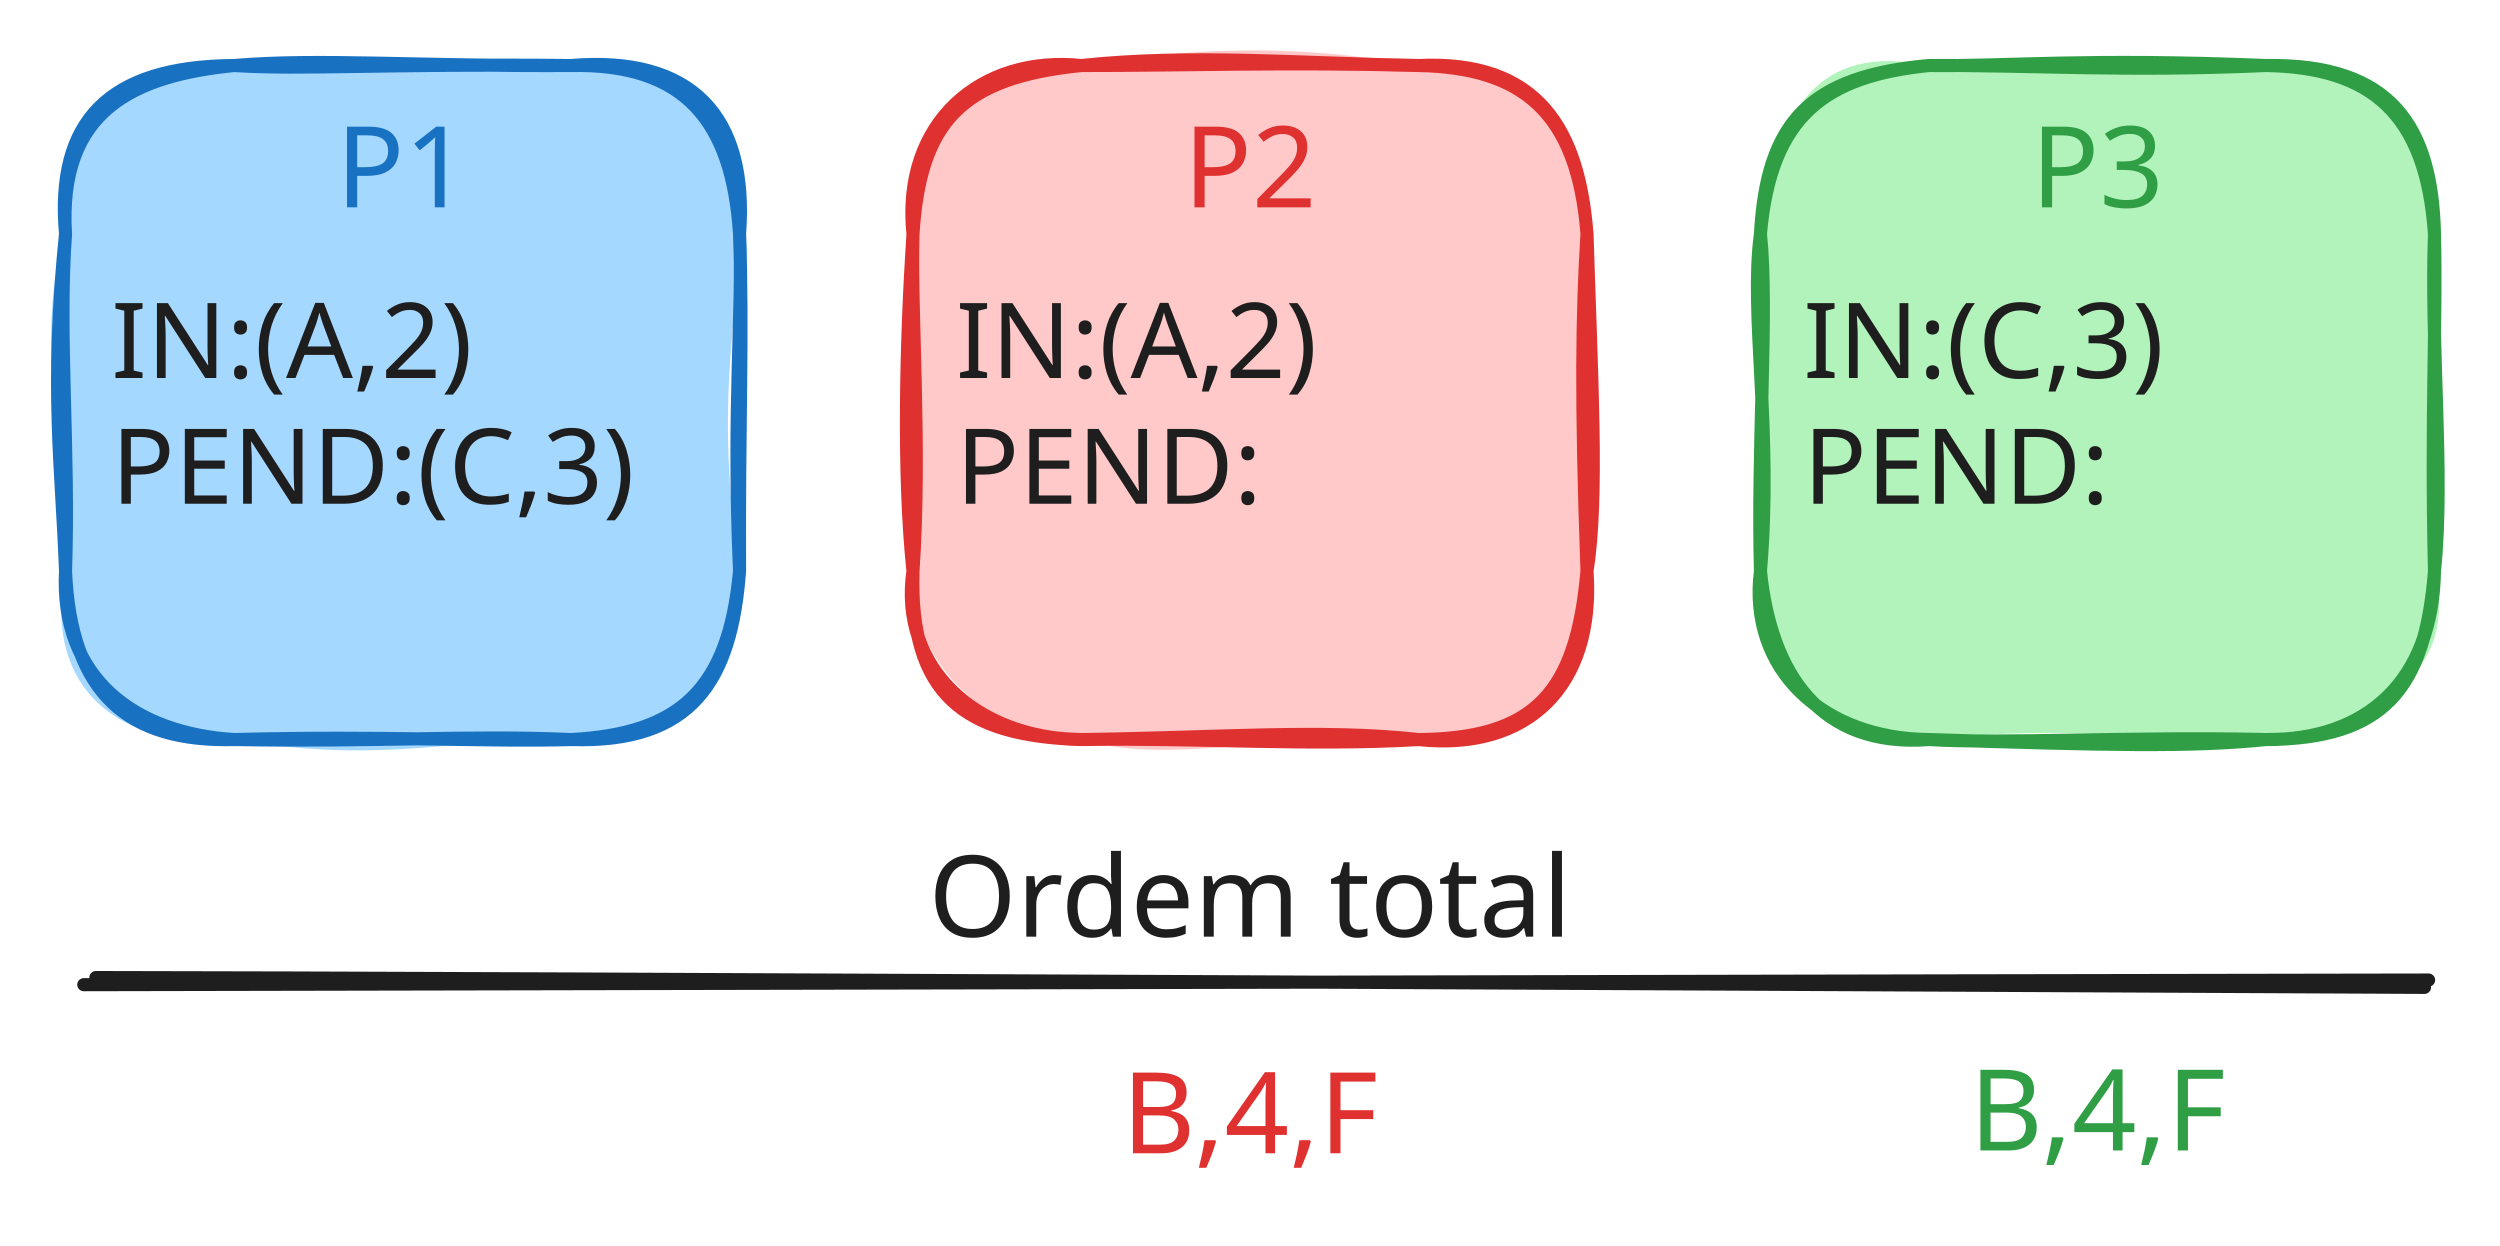
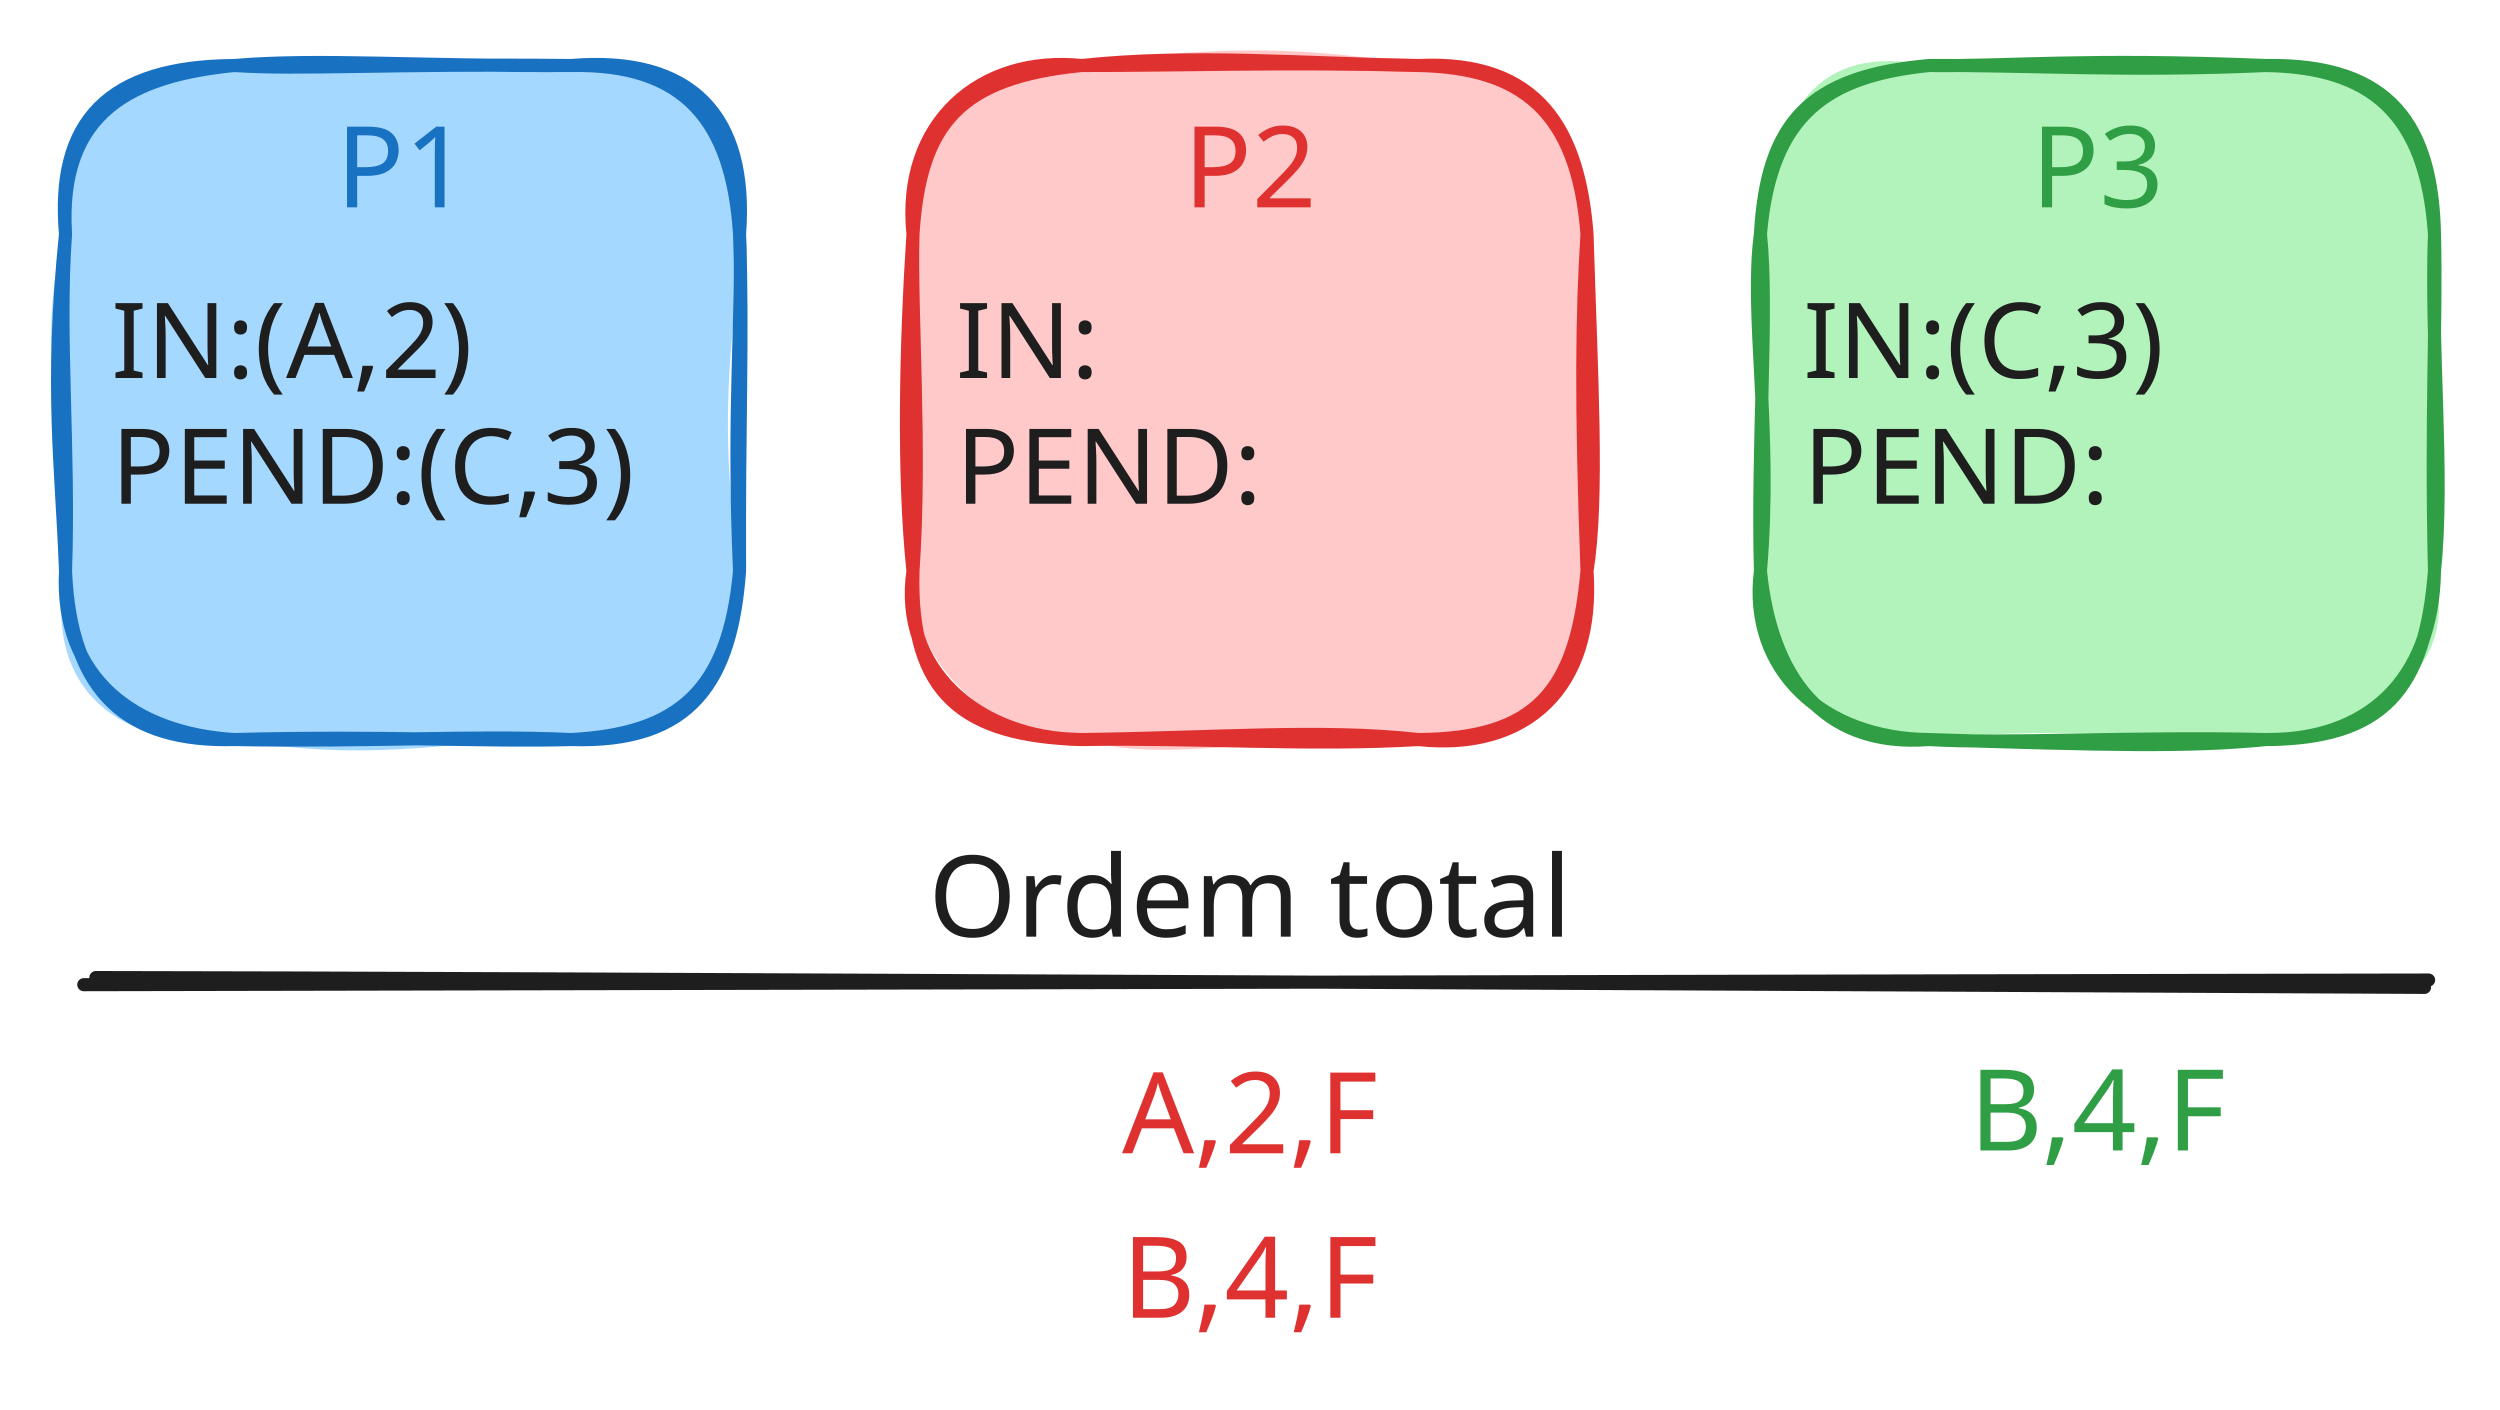
- <svg xmlns="http://www.w3.org/2000/svg" version="1.1" viewBox="0 0 381.584 190.071" width="381.584" height="190.071">
+ <svg xmlns="http://www.w3.org/2000/svg" version="1.1" viewBox="0 0 381.584 215.169" width="381.584" height="215.169">
  <defs>
    <style class="style-fonts">
      @font-face {
        font-family: "Virgil";
        src: url("https://excalidraw.com/Virgil.woff2");
      }
      @font-face {
        font-family: "Cascadia";
        src: url("https://excalidraw.com/Cascadia.woff2");
      }
      @font-face {
        font-family: "Assistant";
        src: url("https://excalidraw.com/Assistant-Regular.woff2");
      }
    </style>
  </defs>
  <g stroke-linecap="round" transform="translate(10 10) rotate(0 51.44038 51.44038)">
    <path d="M25.72 0 C45.82 -2.38, 68.67 2.03, 77.16 0 C92.47 2.48, 105.39 5.59, 102.88 25.72 C102.76 38.73, 98.95 50.7, 102.88 77.16 C100.73 95.85, 93.55 103.84, 77.16 102.88 C60.65 102.33, 48.99 106.87, 25.72 102.88 C6.05 104.52, -3.3 93.09, 0 77.16 C-1.01 56.68, -4.41 38.6, 0 25.72 C-1.16 8.39, 9.15 0.68, 25.72 0" stroke="none" stroke-width="0" fill="#a5d8ff" />
    <path d="M25.72 0 C38.8 -1.1, 53.52 0.13, 77.16 0 M25.72 0 C36.26 0.67, 48.23 -0.29, 77.16 0 M77.16 0 C94.51 -0.35, 101.77 8.43, 102.88 25.72 M77.16 0 C95.47 -1.52, 104.25 7.56, 102.88 25.72 M102.88 25.72 C103.47 36.72, 101.75 52.09, 102.88 77.16 M102.88 25.72 C103.43 41.37, 102.77 54.6, 102.88 77.16 M102.88 77.16 C101.22 95.36, 93.64 102.02, 77.16 102.88 M102.88 77.16 C101.65 93.84, 95.73 103.48, 77.16 102.88 M77.16 102.88 C64.29 103.25, 49.18 102.28, 25.72 102.88 M77.16 102.88 C61.76 102.19, 47.66 103.26, 25.72 102.88 M25.72 102.88 C9.71 103.29, 0.81 96.07, 0 77.16 M25.72 102.88 C10.69 101.95, -0.85 93.69, 0 77.16 M0 77.16 C-0.57 61.21, -2.42 49.53, 0 25.72 M0 77.16 C0.64 58.43, -1.13 41.34, 0 25.72 M0 25.72 C-1.18 6.7, 10.57 1.54, 25.72 0 M0 25.72 C-1.52 8.43, 6.56 0.13, 25.72 0" stroke="#1971c2" stroke-width="2" fill="none" />
  </g>
  <g transform="translate(16.98514 42.24038) rotate(0 46.875 19.2)">
    <text x="0" y="15.45" font-family="Cascadia, Segoe UI Emoji" font-size="16px" fill="#1e1e1e" text-anchor="start" style="white-space: pre;" direction="ltr" dominant-baseline="alphabetic">IN:(A,2)</text>
    <text x="0" y="34.65" font-family="Cascadia, Segoe UI Emoji" font-size="16px" fill="#1e1e1e" text-anchor="start" style="white-space: pre;" direction="ltr" dominant-baseline="alphabetic">PEND:(C,3)</text>
  </g>
  <g transform="translate(51.34468 15) rotate(0 10.0957 10.34206)">
    <text x="10.096" y="16.644" font-family="Cascadia, Segoe UI Emoji" font-size="17.237px" fill="#1971c2" text-anchor="middle" style="white-space: pre;" direction="ltr" dominant-baseline="alphabetic">P1</text>
  </g>
  <g stroke-linecap="round" transform="translate(139.3516 10) rotate(0 51.44038 51.44038)">
    <path d="M25.72 0 C47.19 -3.62, 62.82 -2.48, 77.16 0 C93.58 0.35, 101.64 5.12, 102.88 25.72 C101.57 37.09, 101.58 49.58, 102.88 77.16 C104.5 92.16, 93.34 103.43, 77.16 102.88 C53.33 102.09, 38.98 106.77, 25.72 102.88 C11.65 102.76, -0.91 90.78, 0 77.16 C0.88 61.58, -0.29 45.39, 0 25.72 C2.44 7.15, 7.65 -2.5, 25.72 0" stroke="none" stroke-width="0" fill="#ffc9c9" />
    <path d="M25.72 0 C42.68 -1.79, 59.21 -0.31, 77.16 0 M25.72 0 C40.71 0.02, 57.32 -0.57, 77.16 0 M77.16 0 C95.49 -0.88, 101.65 9.82, 102.88 25.72 M77.16 0 C92.87 0.31, 101.42 6.91, 102.88 25.72 M102.88 25.72 C103.53 47.16, 104.67 66.01, 102.88 77.16 M102.88 25.72 C102.12 37.87, 101.92 50.68, 102.88 77.16 M102.88 77.16 C104.12 94.83, 93.72 104.67, 77.16 102.88 M102.88 77.16 C101.24 95.53, 95.15 102.75, 77.16 102.88 M77.16 102.88 C62.46 101.24, 46.06 102.63, 25.72 102.88 M77.16 102.88 C60.33 103.87, 43.61 102.58, 25.72 102.88 M25.72 102.88 C7.83 102.35, -0.54 96.1, 0 77.16 M25.72 102.88 C9.85 102.76, -2.18 92.05, 0 77.16 M0 77.16 C-1.55 62.49, -1.09 42.3, 0 25.72 M0 77.16 C1.3 58.24, -0.36 37.72, 0 25.72 M0 25.72 C-1.75 8.69, 10.36 -1.6, 25.72 0 M0 25.72 C1.09 8.62, 7.33 1.85, 25.72 0" stroke="#e03131" stroke-width="2" fill="none" />
  </g>
-   <g transform="translate(145.8939 42.24038) rotate(0 37.5 19.2)">
-     <text x="0" y="15.45" font-family="Cascadia, Segoe UI Emoji" font-size="16px" fill="#1e1e1e" text-anchor="start" style="white-space: pre;" direction="ltr" dominant-baseline="alphabetic">IN:(A,2)</text>
+   <g transform="translate(145.8939 42.24038) rotate(0 28.125 19.2)">
+     <text x="0" y="15.45" font-family="Cascadia, Segoe UI Emoji" font-size="16px" fill="#1e1e1e" text-anchor="start" style="white-space: pre;" direction="ltr" dominant-baseline="alphabetic">IN:</text>
    <text x="0" y="34.65" font-family="Cascadia, Segoe UI Emoji" font-size="16px" fill="#1e1e1e" text-anchor="start" style="white-space: pre;" direction="ltr" dominant-baseline="alphabetic">PEND: </text>
  </g>
  <g stroke-linecap="round" transform="translate(268.7032 10) rotate(0 51.44038 51.44038)">
    <path d="M25.72 0 C36.16 0.82, 46.82 -2.98, 77.16 0 C90.79 -2.15, 104.42 7.82, 102.88 25.72 C104.3 40.37, 101.72 59.87, 102.88 77.16 C106.45 91.79, 95.94 99.58, 77.16 102.88 C66.54 103.65, 48.86 100.25, 25.72 102.88 C9.15 101.72, -0.19 94.89, 0 77.16 C2.6 59.34, -0.77 41.86, 0 25.72 C2.29 7.01, 8.48 -3.54, 25.72 0" stroke="none" stroke-width="0" fill="#b2f2bb" />
    <path d="M25.72 0 C37.7 0.17, 49.25 -1.14, 77.16 0 M25.72 0 C41.39 -0.1, 55.25 0.97, 77.16 0 M77.16 0 C93.06 0.27, 101.61 7.12, 102.88 25.72 M77.16 0 C96.43 -0.32, 102.52 9.41, 102.88 25.72 M102.88 25.72 C102.25 42.74, 104.41 62.42, 102.88 77.16 M102.88 25.72 C103.22 39.2, 102.31 53.05, 102.88 77.16 M102.88 77.16 C101.45 95.37, 95.04 102.77, 77.16 102.88 M102.88 77.16 C102.61 94.02, 92.38 103.03, 77.16 102.88 M77.16 102.88 C65.55 104.06, 52.95 103.74, 25.72 102.88 M77.16 102.88 C56.81 102.41, 36.94 103.57, 25.72 102.88 M25.72 102.88 C9.69 102.77, -1.9 92.35, 0 77.16 M25.72 102.88 C9.12 104.17, 1.59 92.85, 0 77.16 M0 77.16 C1.86 55.44, -1.67 38.07, 0 25.72 M0 77.16 C-0.53 57.81, 1.23 37.55, 0 25.72 M0 25.72 C0.95 8.61, 7.49 1.61, 25.72 0 M0 25.72 C1.58 7.4, 10.15 1.6, 25.72 0" stroke="#2f9e44" stroke-width="2" fill="none" />
  </g>
  <g transform="translate(275.2455 42.24038) rotate(0 37.5 19.2)">
    <text x="0" y="15.45" font-family="Cascadia, Segoe UI Emoji" font-size="16px" fill="#1e1e1e" text-anchor="start" style="white-space: pre;" direction="ltr" dominant-baseline="alphabetic">IN:(C,3)</text>
    <text x="0" y="34.65" font-family="Cascadia, Segoe UI Emoji" font-size="16px" fill="#1e1e1e" text-anchor="start" style="white-space: pre;" direction="ltr" dominant-baseline="alphabetic">PEND: </text>
  </g>
  <g stroke-linecap="round">
    <g transform="translate(13.4573 150.3764) rotate(0 178.3114 0)">
      <path d="M-0.67 -0.08 C58.85 -0.18, 297.56 -0.72, 357.23 -0.79 M1.18 -1.17 C60.59 -1.12, 297.3 0.05, 356.6 0.33" stroke="#1e1e1e" stroke-width="2" fill="none" />
    </g>
  </g>
  <mask />
  <g transform="translate(135.2656 126.3211) rotate(0 55.52637 10.34206)">
    <text x="55.526" y="16.644" font-family="Cascadia, Segoe UI Emoji" font-size="17.237px" fill="#1e1e1e" text-anchor="middle" style="white-space: pre;" direction="ltr" dominant-baseline="alphabetic">Ordem total</text>
  </g>
  <g transform="translate(310.0479 15) rotate(0 10.0957 10.34206)">
    <text x="10.096" y="16.644" font-family="Cascadia, Segoe UI Emoji" font-size="17.237px" fill="#2f9e44" text-anchor="middle" style="white-space: pre;" direction="ltr" dominant-baseline="alphabetic">P3</text>
  </g>
  <g transform="translate(180.6963 15) rotate(0 10.0957 10.34206)">
    <text x="10.096" y="16.644" font-family="Cascadia, Segoe UI Emoji" font-size="17.237px" fill="#e03131" text-anchor="middle" style="white-space: pre;" direction="ltr" dominant-baseline="alphabetic">P2</text>
  </g>
  <g transform="translate(165.5527 159.3864) rotate(0 25.23926 10.34206)">
-     <text x="25.239" y="16.644" font-family="Cascadia, Segoe UI Emoji" font-size="17.237px" fill="#e03131" text-anchor="middle" style="white-space: pre;" direction="ltr" dominant-baseline="alphabetic">B,4,F</text>
+     <text x="25.239" y="16.644" font-family="Cascadia, Segoe UI Emoji" font-size="17.237px" fill="#e03131" text-anchor="middle" style="white-space: pre;" direction="ltr" dominant-baseline="alphabetic">A,2,F</text>
  </g>
  <g transform="translate(294.9043 158.9535) rotate(0 25.23926 10.34206)">
    <text x="25.239" y="16.644" font-family="Cascadia, Segoe UI Emoji" font-size="17.237px" fill="#2f9e44" text-anchor="middle" style="white-space: pre;" direction="ltr" dominant-baseline="alphabetic">B,4,F</text>
  </g>
+   <g transform="translate(165.5527 184.4847) rotate(0 25.23926 10.34206)">
+     <text x="25.239" y="16.644" font-family="Cascadia, Segoe UI Emoji" font-size="17.237px" fill="#e03131" text-anchor="middle" style="white-space: pre;" direction="ltr" dominant-baseline="alphabetic">B,4,F</text>
+   </g>
</svg>
